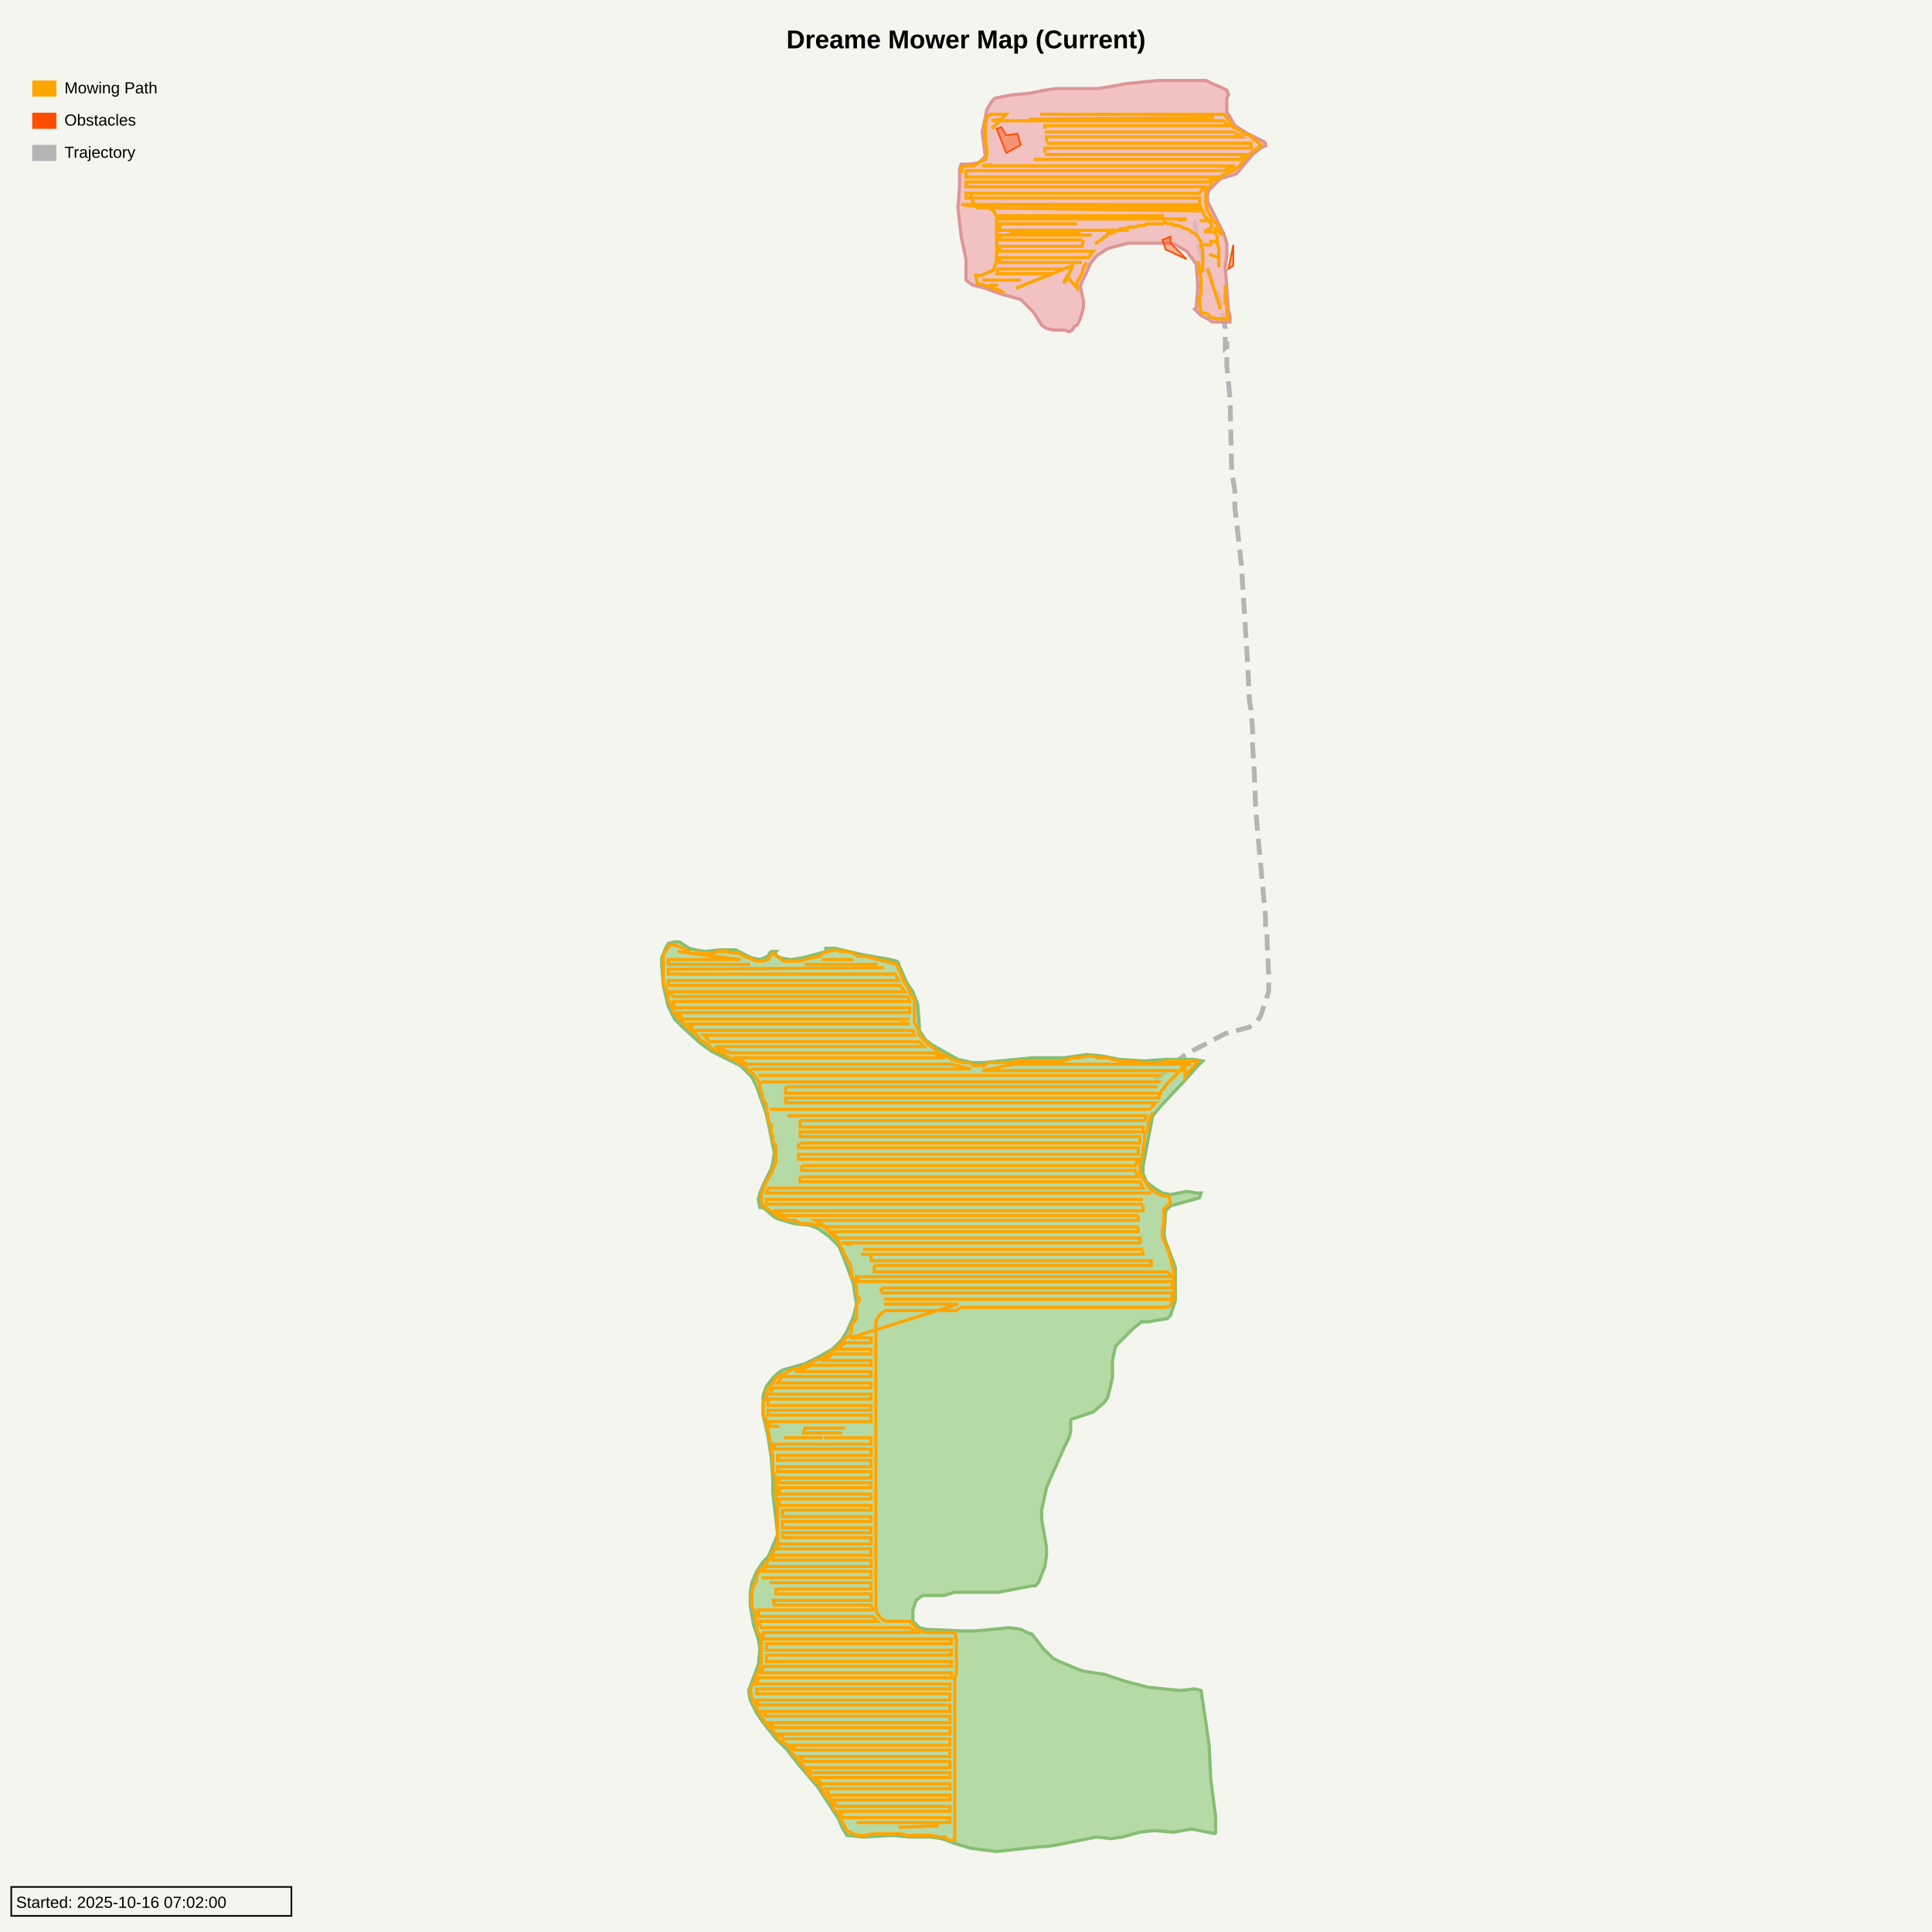
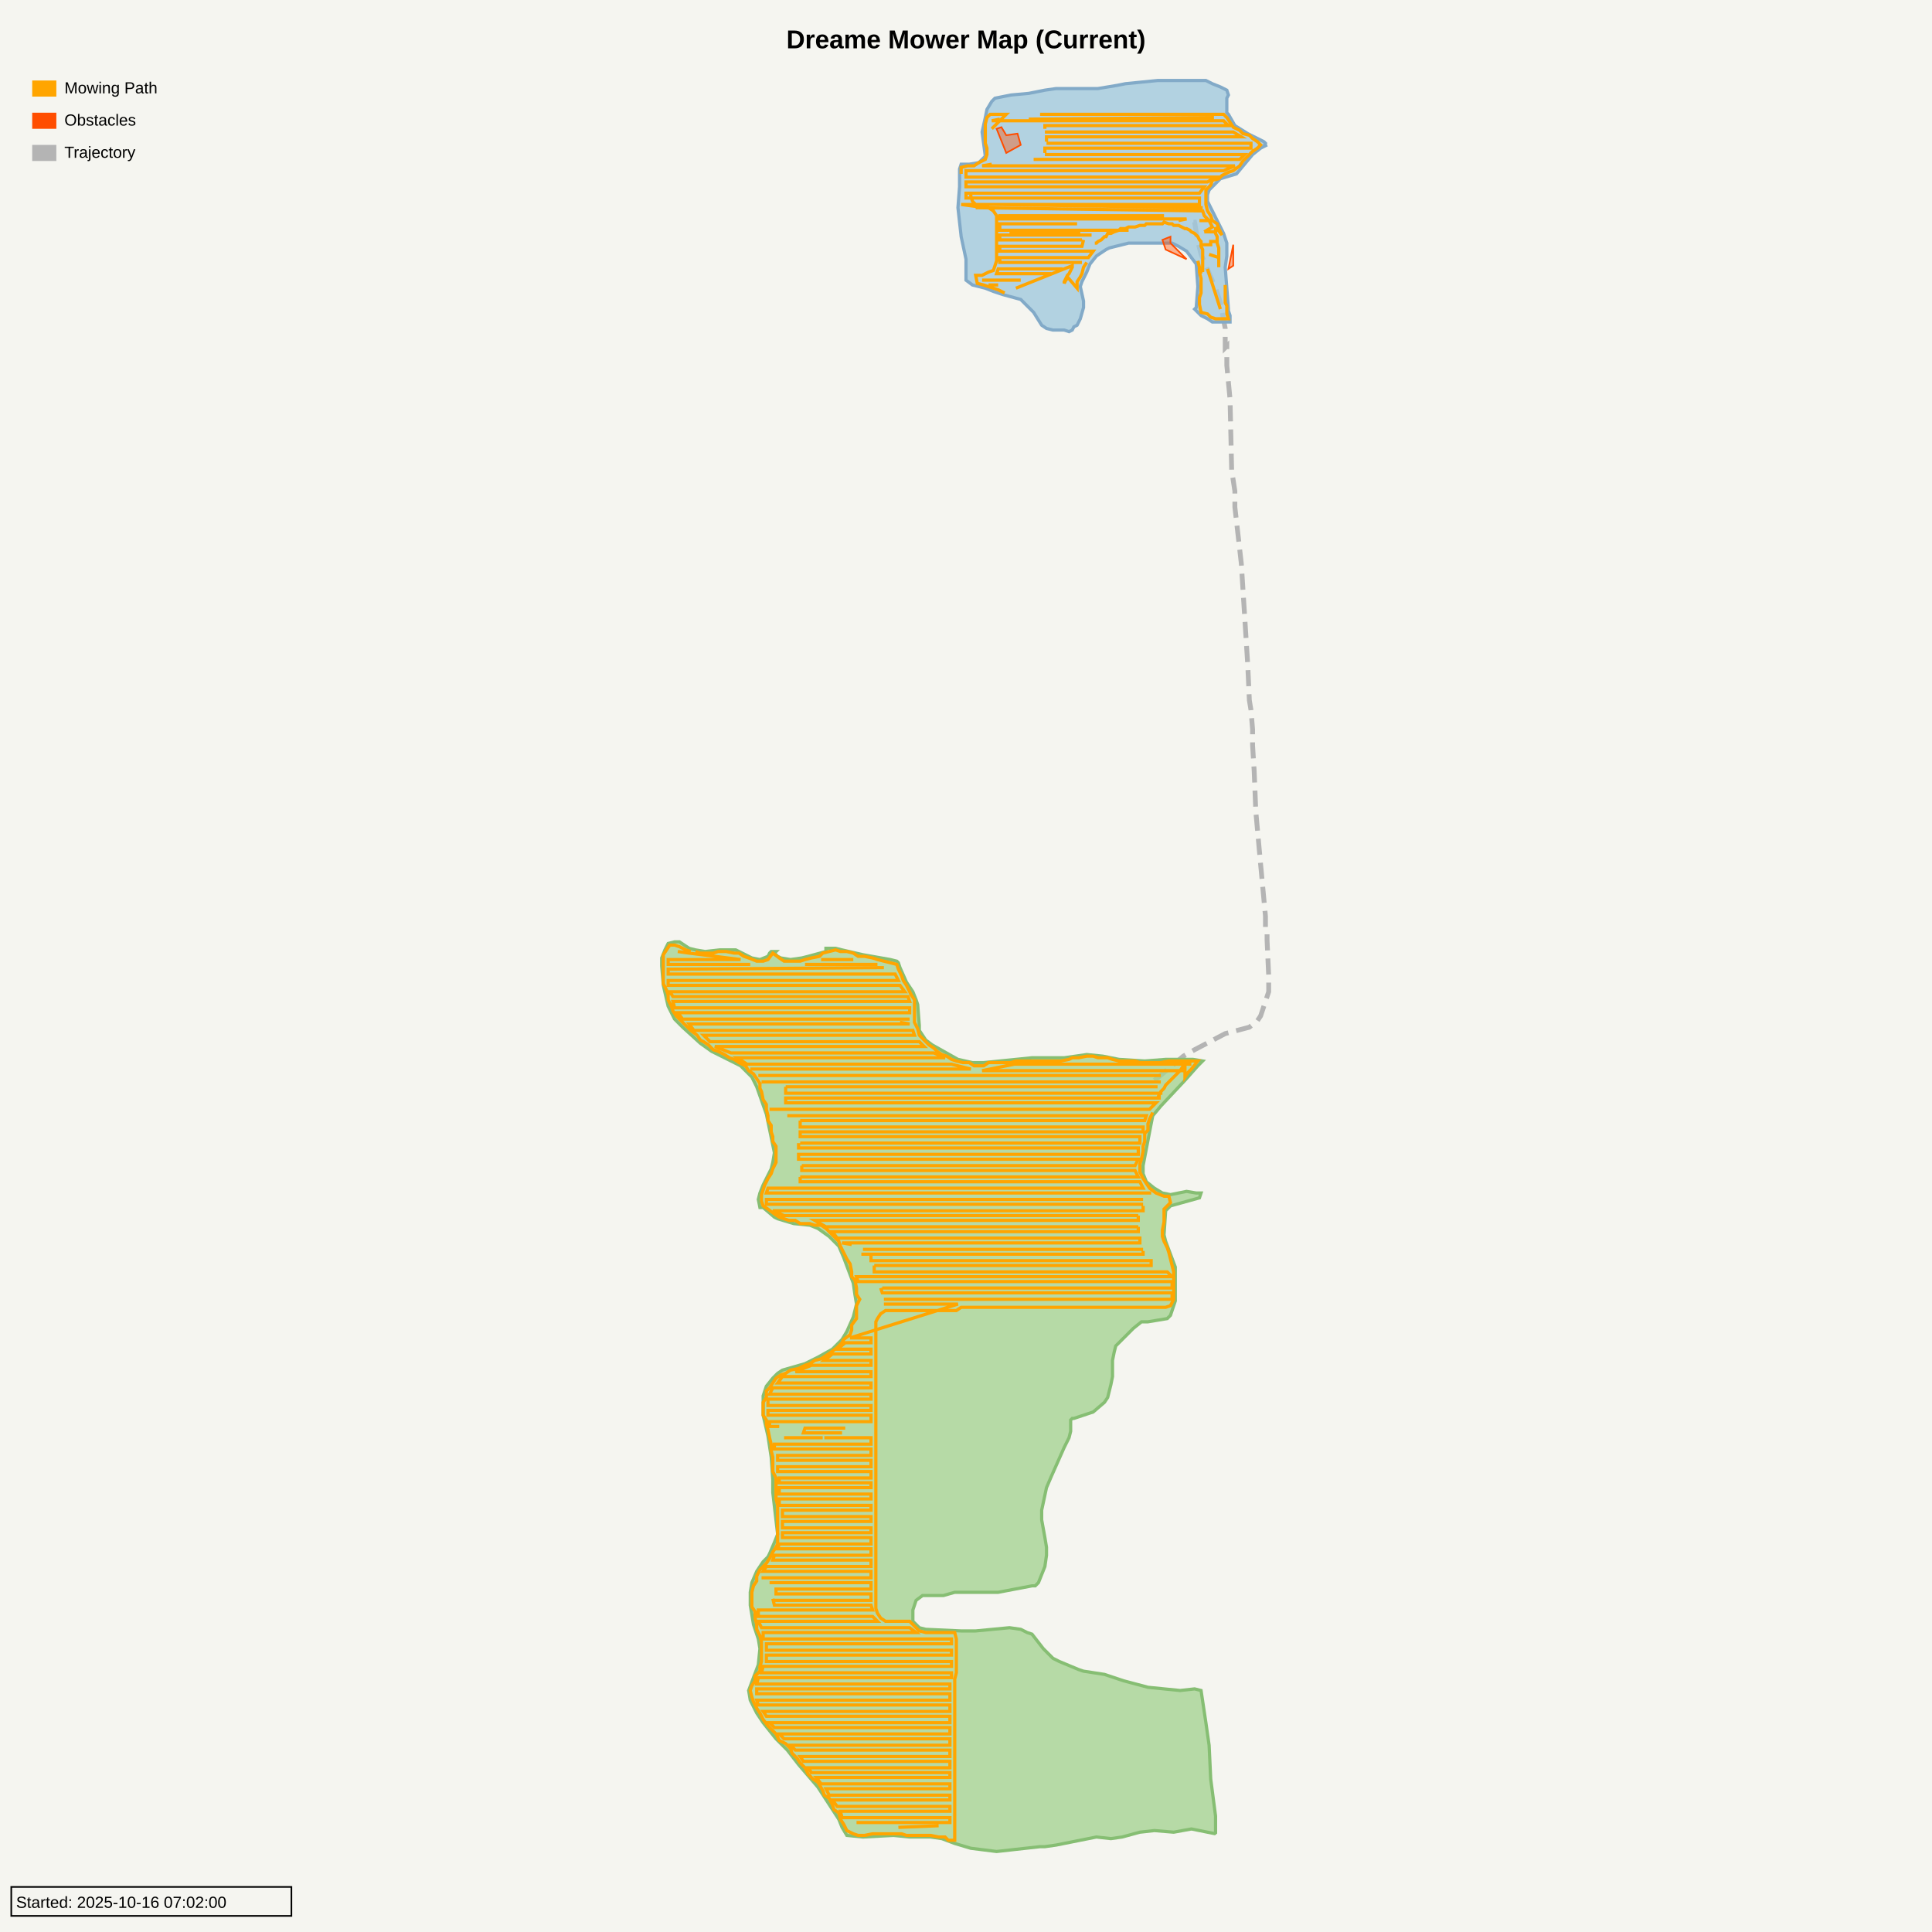
<svg xmlns="http://www.w3.org/2000/svg" width="1200" height="1200" viewBox="0 0 1200 1200">
  <rect width="100%" height="100%" fill="#f5f5f0" />
  <path d="M 717 671 L 722 667 L 735 656 L 742 652 L 761 642 L 776 638 L 781 634 L 783 631 L 788 616 L 788 611 L 788 606 L 787 584 L 787 579 L 786 578 L 786 569 L 783 537 L 780 504 L 779 479 L 778 463 L 778 453 L 777 441 L 776 435 L 775 413 L 771 350 L 767 315 L 767 305 L 765 292 L 764 248 L 762 227 L 762 225 L 762 215 L 761 216 L 761 204 L 758 188 L 755 179 L 752 172 L 746 158 L 744 150 L 742 138 L 741 138" stroke="#b4b4b4" stroke-width="3" stroke-dasharray="10,5" fill="none" />
  <polygon points="755,1139 740,1136 729,1138 717,1137 708,1138 697,1141 690,1142 681,1141 656,1146 649,1147 646,1147 619,1150 603,1148 593,1145 585,1142 578,1141 565,1141 555,1140 536,1141 526,1140 523,1135 521,1130 508,1110 496,1096 489,1087 482,1080 474,1070 470,1064 466,1056 465,1050 468,1042 471,1034 472,1024 471,1018 468,1009 466,997 466,989 467,983 470,976 474,970 477,967 478,965 481,958 483,953 480,927 480,919 479,905 477,892 474,879 474,874 474,867 476,861 480,856 483,853 486,851 500,847 508,843 517,838 523,832 526,827 530,818 532,810 531,804 530,797 524,781 521,774 515,768 508,763 503,761 493,760 483,757 481,756 474,750 472,750 471,745 472,741 474,736 479,726 480,722 481,716 476,692 470,675 467,669 465,667 462,664 460,662 442,653 435,648 424,638 419,633 415,625 412,612 411,600 411,595 413,590 415,586 419,585 422,585 428,589 432,590 438,591 447,590 457,590 459,591 467,595 472,596 477,594 478,592 479,591 482,591 481,592 483,594 485,595 491,596 498,595 502,594 513,591 513,589 515,589 519,589 523,590 536,593 553,596 557,597 558,598 559,601 563,610 567,616 569,621 570,624 571,637 571,640 573,643 575,646 579,649 595,658 604,660 611,660 641,657 661,657 675,655 685,656 695,658 711,659 724,658 741,658 747,659 744,662 736,671 721,687 716,693 715,698 710,724 710,729 712,734 717,738 722,741 727,742 737,740 743,741 746,741 745,744 727,749 725,751 724,752 723,767 724,771 730,787 730,791 730,798 730,808 727,817 725,819 713,821 709,821 704,825 699,830 693,836 692,840 691,845 691,855 690,860 688,868 686,871 679,877 673,879 667,881 666,881 665,882 665,889 664,893 661,899 653,917 650,924 647,938 647,944 649,955 650,961 650,966 649,973 645,983 643,985 641,985 620,989 600,989 593,989 586,991 573,991 569,994 568,997 567,1000 567,1004 567,1007 568,1008 571,1011 575,1012 597,1013 606,1013 627,1011 634,1012 638,1014 641,1015 648,1024 654,1030 658,1032 670,1037 673,1038 686,1040 698,1044 713,1048 733,1050 742,1049 746,1050 749,1070 751,1084 752,1105 755,1128 755,1139" fill="#a4d291c8" stroke="#86be73" />
-   <polygon points="787,90 785,91 786,89 785,88 775,83 767,78 763,71 762,70 762,61 763,59 762,56 758,54 753,52 749,50 719,50 699,52 694,53 682,55 656,55 649,56 639,58 628,59 618,61 616,63 613,68 612,73 610,82 612,97 610,99 608,101 602,102 597,102 596,105 596,116 595,129 597,147 600,161 600,174 604,177 612,179 617,181 623,183 634,186 636,188 638,190 641,193 642,194 647,202 650,204 654,205 661,205 664,206 666,205 667,203 669,202 671,198 673,191 673,187 671,178 672,175 675,169 677,164 681,159 687,155 689,154 701,151 705,151 719,151 728,151 732,153 737,156 743,164 744,178 743,191 742,192 743,193 746,196 750,198 753,200 764,200 764,196 763,193 763,192 761,166 762,159 762,154 762,151 760,145 752,129 750,125 750,121 751,118 755,114 758,111 768,108 778,96 783,92 787,90" fill="#f0b4b4c8" stroke="#dc9696" />
+   <polygon points="787,90 785,91 786,89 785,88 775,83 767,78 763,71 762,70 762,61 763,59 762,56 758,54 753,52 749,50 719,50 699,52 694,53 682,55 656,55 649,56 639,58 628,59 618,61 616,63 613,68 612,73 610,82 612,97 610,99 608,101 602,102 597,102 596,105 596,116 595,129 597,147 600,161 600,174 604,177 612,179 617,181 623,183 634,186 636,188 638,190 641,193 642,194 647,202 650,204 654,205 661,205 664,206 666,205 667,203 669,202 671,198 673,191 673,187 671,178 672,175 675,169 677,164 681,159 687,155 689,154 701,151 705,151 719,151 728,151 732,153 737,156 743,164 744,178 743,191 742,192 743,193 746,196 750,198 753,200 764,200 764,196 763,193 763,192 761,166 762,159 762,154 762,151 760,145 752,129 750,125 750,121 751,118 755,114 758,111 768,108 778,96 783,92 787,90" fill="#a0c8dcc8" stroke="#82aac8" />
  <path d="M 755 1139 L 740 1136 L 729 1138 L 717 1137 L 708 1138 L 697 1141 L 690 1142 L 681 1141 L 656 1146 L 649 1147 L 646 1147 L 619 1150 L 603 1148 L 593 1145 L 585 1142 L 578 1141 L 565 1141 L 555 1140 L 536 1141 L 526 1140 L 523 1135 L 521 1130 L 508 1110 L 496 1096 L 489 1087 L 482 1080 L 474 1070 L 470 1064 L 466 1056 L 465 1050 L 468 1042 L 471 1034 L 472 1024 L 471 1018 L 468 1009 L 466 997 L 466 989 L 467 983 L 470 976 L 474 970 L 477 967 L 478 965 L 481 958 L 483 953 L 480 927 L 480 919 L 479 905 L 477 892 L 474 879 L 474 874 L 474 867 L 476 861 L 480 856 L 483 853 L 486 851 L 500 847 L 508 843 L 517 838 L 523 832 L 526 827 L 530 818 L 532 810 L 531 804 L 530 797 L 524 781 L 521 774 L 515 768 L 508 763 L 503 761 L 493 760 L 483 757 L 481 756 L 474 750 L 472 750 L 471 745 L 472 741 L 474 736 L 479 726 L 480 722 L 481 716 L 476 692 L 470 675 L 467 669 L 465 667 L 462 664 L 460 662 L 442 653 L 435 648 L 424 638 L 419 633 L 415 625 L 412 612 L 411 600 L 411 595 L 413 590 L 415 586 L 419 585 L 422 585 L 428 589 L 432 590 L 438 591 L 447 590 L 457 590 L 459 591 L 467 595 L 472 596 L 477 594 L 478 592 L 479 591 L 482 591 L 481 592 L 483 594 L 485 595 L 491 596 L 498 595 L 502 594 L 513 591 L 513 589 L 515 589 L 519 589 L 523 590 L 536 593 L 553 596 L 557 597 L 558 598 L 559 601 L 563 610 L 567 616 L 569 621 L 570 624 L 571 637 L 571 640 L 573 643 L 575 646 L 579 649 L 595 658 L 604 660 L 611 660 L 641 657 L 661 657 L 675 655 L 685 656 L 695 658 L 711 659 L 724 658 L 741 658 L 747 659 L 744 662 L 736 671 L 721 687 L 716 693 L 715 698 L 710 724 L 710 729 L 712 734 L 717 738 L 722 741 L 727 742 L 737 740 L 743 741 L 746 741 L 745 744 L 727 749 L 725 751 L 724 752 L 723 767 L 724 771 L 730 787 L 730 791 L 730 798 L 730 808 L 727 817 L 725 819 L 713 821 L 709 821 L 704 825 L 699 830 L 693 836 L 692 840 L 691 845 L 691 855 L 690 860 L 688 868 L 686 871 L 679 877 L 673 879 L 667 881 L 666 881 L 665 882 L 665 889 L 664 893 L 661 899 L 653 917 L 650 924 L 647 938 L 647 944 L 649 955 L 650 961 L 650 966 L 649 973 L 645 983 L 643 985 L 641 985 L 620 989 L 600 989 L 593 989 L 586 991 L 573 991 L 569 994 L 568 997 L 567 1000 L 567 1004 L 567 1007 L 568 1008 L 571 1011 L 575 1012 L 597 1013 L 606 1013 L 627 1011 L 634 1012 L 638 1014 L 641 1015 L 648 1024 L 654 1030 L 658 1032 L 670 1037 L 673 1038 L 686 1040 L 698 1044 L 713 1048 L 733 1050 L 742 1049 L 746 1050 L 749 1070 L 751 1084 L 752 1105 L 755 1128 L 755 1139" stroke="#86be73" stroke-width="2" fill="none" />
-   <path d="M 787 90 L 785 91 L 786 89 L 785 88 L 775 83 L 767 78 L 763 71 L 762 70 L 762 61 L 763 59 L 762 56 L 758 54 L 753 52 L 749 50 L 719 50 L 699 52 L 694 53 L 682 55 L 656 55 L 649 56 L 639 58 L 628 59 L 618 61 L 616 63 L 613 68 L 612 73 L 610 82 L 612 97 L 610 99 L 608 101 L 602 102 L 597 102 L 596 105 L 596 116 L 595 129 L 597 147 L 600 161 L 600 174 L 604 177 L 612 179 L 617 181 L 623 183 L 634 186 L 636 188 L 638 190 L 641 193 L 642 194 L 647 202 L 650 204 L 654 205 L 661 205 L 664 206 L 666 205 L 667 203 L 669 202 L 671 198 L 673 191 L 673 187 L 671 178 L 672 175 L 675 169 L 677 164 L 681 159 L 687 155 L 689 154 L 701 151 L 705 151 L 719 151 L 728 151 L 732 153 L 737 156 L 743 164 L 744 178 L 743 191 L 742 192 L 743 193 L 746 196 L 750 198 L 753 200 L 764 200 L 764 196 L 763 193 L 763 192 L 761 166 L 762 159 L 762 154 L 762 151 L 760 145 L 752 129 L 750 125 L 750 121 L 751 118 L 755 114 L 758 111 L 768 108 L 778 96 L 783 92 L 787 90" stroke="#dc9696" stroke-width="2" fill="none" />
+   <path d="M 787 90 L 785 91 L 786 89 L 785 88 L 775 83 L 767 78 L 763 71 L 762 70 L 762 61 L 763 59 L 762 56 L 758 54 L 753 52 L 749 50 L 719 50 L 699 52 L 694 53 L 682 55 L 656 55 L 649 56 L 639 58 L 628 59 L 618 61 L 616 63 L 613 68 L 612 73 L 610 82 L 612 97 L 610 99 L 608 101 L 602 102 L 597 102 L 596 105 L 596 116 L 595 129 L 597 147 L 600 161 L 600 174 L 604 177 L 612 179 L 617 181 L 623 183 L 634 186 L 636 188 L 638 190 L 641 193 L 642 194 L 647 202 L 650 204 L 654 205 L 661 205 L 664 206 L 666 205 L 667 203 L 669 202 L 671 198 L 673 191 L 673 187 L 671 178 L 672 175 L 675 169 L 677 164 L 681 159 L 687 155 L 689 154 L 701 151 L 705 151 L 719 151 L 728 151 L 732 153 L 737 156 L 743 164 L 744 178 L 743 191 L 742 192 L 743 193 L 746 196 L 750 198 L 753 200 L 764 200 L 764 196 L 763 193 L 763 192 L 761 166 L 762 159 L 762 154 L 762 151 L 760 145 L 752 129 L 750 125 L 750 121 L 751 118 L 755 114 L 758 111 L 768 108 L 778 96 L 783 92 L 787 90" stroke="#82aac8" stroke-width="2" fill="none" />
  <path d="M 740 661 L 630 661 L 610 665 L 737 665 L 731 665 M 721 668 L 471 668 L 477 668 M 473 672 L 721 672 M 719 675 L 488 675 M 488 675 L 488 679 L 722 679 L 717 679 M 721 682 L 488 682 M 488 681 L 488 685 L 718 685 L 714 689 L 478 689 L 484 689 M 489 693 L 712 693 L 711 696 L 497 696 M 497 696 L 497 700 L 710 700 L 710 703 L 496 703 M 497 702 L 497 706 L 708 706 L 708 710 L 497 710 M 496 710 L 496 713 L 707 713 L 707 717 L 497 717 M 496 716 L 496 720 L 707 720 L 705 724 L 498 724 M 498 724 L 498 727 L 705 727 L 707 731 L 497 731 M 497 731 L 497 734 L 708 734 L 710 738 L 477 738 L 476 741 L 715 741 L 710 741 M 710 745 L 476 745 L 476 748 L 710 748 M 710 749 L 710 752 L 480 752 L 487 755 L 707 755 M 707 755 L 707 758 L 506 758 L 513 762 L 707 762 M 707 762 L 707 765 L 517 765 L 520 769 L 709 769 M 708 769 L 708 772 L 523 772 L 529 773 M 536 776 L 710 776 M 710 777 L 710 779 L 535 779 M 541 779 L 541 783 L 716 783 M 715 782 L 715 786 L 543 786 M 543 786 L 543 790 L 725 790 L 728 793 L 532 793 L 533 796 L 728 796 L 728 800 L 548 800 M 547 800 L 548 803 L 728 803 L 728 807 L 549 807 M 549 806 M 549 810 L 595 810 L 528 831 L 541 831 L 541 834 L 525 834 L 520 838 L 541 838 L 541 841 L 517 841 L 512 845 L 541 845 L 541 848 L 504 848 L 494 852 L 541 852 L 541 855 L 486 855 L 483 859 L 541 859 L 541 862 L 480 862 L 478 866 L 541 866 L 541 869 L 477 869 L 477 873 L 541 873 L 541 876 L 477 876 L 477 879 L 541 879 L 541 883 L 478 883 L 478 886 L 484 886 M 512 893 L 541 893 L 541 897 L 481 897 L 481 900 L 541 900 L 541 904 L 483 904 L 483 907 L 541 907 L 541 911 L 483 911 L 483 914 L 541 914 L 541 918 L 484 918 L 484 921 L 541 921 L 541 924 L 484 924 L 484 928 L 541 928 L 541 931 L 484 931 L 484 935 L 541 935 L 541 938 L 486 938 L 486 942 L 541 942 L 541 945 L 486 945 L 486 949 L 541 949 L 541 952 L 486 952 L 486 955 L 541 955 L 541 959 L 484 959 L 483 962 L 541 962 L 541 966 L 481 966 L 480 969 L 541 969 L 541 973 L 476 973 L 474 976 L 541 976 L 541 980 L 473 980 L 478 980 M 478 983 L 541 983 L 541 987 L 482 987 M 482 986 L 482 990 L 541 990 L 541 994 L 481 994 M 480 993 L 481 997 L 541 997 L 542 1000 L 471 1000 L 471 1004 L 542 1004 L 545 1007 L 471 1007 L 473 1011 L 565 1011 L 569 1014 L 474 1014 L 474 1018 L 591 1018 L 591 1021 L 476 1021 L 476 1025 L 591 1025 L 591 1028 L 476 1028 L 476 1032 L 591 1032 L 591 1035 L 474 1035 L 473 1039 L 591 1039 L 591 1042 L 471 1042 L 470 1046 L 590 1046 L 590 1049 L 470 1049 L 470 1052 L 590 1052 L 590 1056 L 470 1056 L 471 1059 L 590 1059 L 590 1063 L 474 1063 L 476 1066 L 590 1066 L 590 1070 L 478 1070 L 481 1073 L 590 1073 L 590 1077 L 484 1077 L 487 1080 L 590 1080 L 590 1084 L 491 1084 L 494 1087 L 590 1087 L 590 1091 L 497 1091 L 499 1094 L 590 1094 L 590 1098 L 502 1098 L 504 1101 L 590 1101 L 590 1104 L 507 1104 L 510 1108 L 590 1108 L 590 1111 L 513 1111 L 515 1115 L 590 1115 L 590 1118 L 517 1118 L 520 1122 L 590 1122 L 590 1125 L 522 1125 L 523 1129 L 590 1129 L 590 1132 L 532 1132 M 558 1135 L 583 1134 M 523 890 L 499 890 L 500 887 L 525 887 M 511 893 L 487 893 M 466 664 L 603 664 L 591 661 L 464 661 L 458 657 L 587 657 L 580 654 L 454 654 L 444 650 L 574 650 L 571 647 L 441 647 L 437 643 L 568 643 L 567 640 L 431 640 L 428 636 L 565 636 L 559 635 M 565 633 L 424 633 L 421 629 L 565 629 L 565 626 L 419 626 L 418 622 L 565 622 L 564 619 L 418 619 L 416 616 L 562 616 L 559 612 L 415 612 L 415 609 L 558 609 L 556 605 L 415 605 L 415 602 L 549 601 M 545 599 L 500 599 L 507 599 M 510 596 L 530 596 L 524 596 M 526 594 M 466 599 L 415 599 L 415 596 L 460 596 L 428 592 L 421 591 M 432 591 L 435 592 L 439 592 L 443 592 L 446 591 L 451 591 L 456 592 L 459 592 L 462 594 L 465 595 L 470 597 L 474 597 L 477 596 L 480 592 L 484 595 L 487 597 L 491 597 L 497 597 L 500 596 L 504 595 L 509 594 L 511 592 L 515 591 L 519 590 L 522 591 L 526 591 L 530 592 L 533 594 L 537 594 L 542 595 L 545 596 L 549 597 L 553 598 L 557 599 L 558 602 L 560 606 L 561 609 L 563 612 L 565 616 L 566 618 L 568 621 L 568 627 L 568 631 L 568 635 L 570 639 L 571 643 L 574 646 L 577 649 L 580 651 L 582 653 L 585 655 L 588 656 L 591 658 L 594 659 L 598 660 L 602 660 L 605 662 L 611 662 L 614 660 L 618 660 L 624 660 L 628 660 L 631 659 L 637 659 L 641 659 L 645 659 L 650 659 L 655 659 L 659 659 L 664 658 L 666 657 L 670 657 L 675 656 L 679 656 L 682 657 L 688 657 L 691 658 L 695 659 L 701 659 L 705 659 L 708 660 L 714 660 L 718 660 L 721 660 L 726 659 L 730 659 L 734 659 L 740 659 L 744 659 L 740 664 L 738 666 L 736 669 L 736 661 M 736 660 L 735 662 L 733 665 L 732 666 L 731 667 L 728 670 L 727 671 L 726 672 L 725 673 L 724 674 L 723 676 L 722 677 L 721 678 L 720 680 L 721 680 M 716 691 L 714 695 L 713 698 L 713 702 L 711 704 L 711 709 L 710 712 L 710 715 L 709 720 L 708 723 L 708 728 L 710 732 L 712 735 L 714 738 L 718 741 L 723 743 L 726 743 L 727 747 L 723 751 L 723 755 L 723 759 L 722 764 L 722 768 L 723 771 L 725 775 L 726 778 L 727 782 L 728 786 L 729 790 L 729 794 L 729 799 L 729 803 L 729 807 L 727 811 L 724 812 L 720 812 L 714 812 L 710 812 L 705 812 L 700 812 L 695 812 L 691 812 L 685 812 L 681 812 L 677 812 L 671 812 L 667 812 L 662 812 L 657 812 L 652 812 L 648 812 L 644 812 L 640 812 L 635 812 L 630 812 L 625 812 L 621 812 L 615 812 L 611 812 L 607 812 L 601 812 L 597 812 L 594 814 L 588 814 L 584 814 L 579 814 L 574 814 L 569 814 L 565 814 L 559 814 L 555 814 L 550 814 L 547 816 L 545 819 L 544 821 L 544 827 L 544 832 L 544 836 L 544 842 L 544 846 L 544 850 L 544 856 L 544 860 L 544 865 L 544 871 L 544 875 L 544 879 L 544 885 L 544 889 L 544 894 L 544 899 L 544 904 L 544 908 L 544 914 L 544 918 L 544 923 L 544 928 L 544 933 L 544 937 L 544 943 L 544 947 L 544 951 L 544 956 L 544 960 L 544 964 L 544 970 L 544 974 L 544 979 L 544 985 L 544 989 L 544 993 L 544 999 L 545 1002 L 547 1005 L 550 1007 L 555 1007 L 559 1007 L 565 1007 L 568 1010 L 571 1013 L 575 1014 L 579 1014 L 583 1014 L 589 1014 L 593 1014 L 594 1018 L 594 1022 L 594 1026 L 594 1030 L 594 1035 L 594 1039 L 593 1043 L 593 1048 L 593 1052 L 593 1057 L 593 1063 L 593 1067 L 593 1071 L 593 1077 L 593 1081 L 593 1086 L 593 1091 L 593 1096 L 593 1100 L 593 1106 L 593 1110 L 593 1115 L 593 1120 L 593 1125 L 593 1129 L 593 1135 L 593 1139 L 593 1143 L 589 1143 L 587 1141 L 583 1141 L 578 1140 L 574 1140 L 569 1140 L 563 1140 L 560 1139 L 556 1139 L 550 1139 L 546 1139 L 542 1139 L 537 1140 L 533 1140 L 530 1139 L 526 1137 L 524 1133 L 522 1130 L 521 1126 L 518 1124 L 517 1121 L 515 1117 L 512 1115 L 511 1112 L 508 1107 L 505 1105 L 502 1102 L 500 1098 L 497 1095 L 495 1092 L 492 1089 L 491 1086 L 488 1083 L 484 1081 L 482 1077 L 479 1074 L 477 1072 L 474 1068 L 472 1064 L 470 1061 L 468 1057 L 467 1054 L 466 1050 L 467 1047 L 469 1044 L 469 1041 L 472 1038 L 472 1035 L 473 1032 L 473 1028 L 473 1024 L 473 1020 L 472 1016 L 470 1012 L 470 1009 L 469 1005 L 469 1001 L 467 998 L 467 994 L 467 989 L 468 985 L 470 982 L 470 979 L 472 975 L 474 973 L 476 971 L 478 968 L 480 964 L 482 961 L 483 959 L 483 953 L 483 949 L 483 944 L 483 938 L 483 935 L 482 931 L 482 926 L 482 922 L 482 918 L 480 914 L 480 910 L 480 905 L 479 901 L 479 897 L 478 893 L 477 888 L 476 885 L 476 882 L 474 879 L 474 875 L 474 871 L 476 868 L 476 864 L 478 862 L 480 859 L 482 856 L 485 854 L 488 853 L 491 851 L 496 850 L 500 848 L 503 847 L 506 845 L 510 844 L 513 842 L 516 840 L 520 837 L 523 834 L 524 832 L 528 829 L 529 826 L 529 823 L 532 819 L 532 816 L 532 811 L 534 807 L 532 804 L 532 800 L 531 795 L 529 793 L 529 790 L 528 785 L 526 782 L 525 780 L 523 776 L 522 774 L 521 771 L 518 768 L 515 765 L 513 763 L 510 761 L 506 761 L 503 760 L 497 760 L 494 758 L 490 758 L 487 757 L 484 756 L 481 754 L 477 751 L 474 749 L 473 746 L 473 742 L 474 739 L 475 736 L 477 732 L 479 729 L 480 726 L 482 722 L 482 716 L 482 712 L 480 709 L 480 706 L 479 703 L 479 699 L 477 696 L 477 693 L 476 689 L 476 686 L 474 683 L 473 678 L 472 676 L 472 673 L 470 670 L 468 667 L 465 665 L 463 662 L 459 660 L 456 658 L 453 657 L 450 655 L 446 653 L 443 652 L 440 649 L 437 647 L 435 646 L 433 643 L 429 640 L 426 637 L 423 634 L 420 631 L 418 628 L 417 625 L 415 621 L 415 618 L 414 615 L 412 611 L 412 607 L 412 603 L 412 597 L 412 593 L 414 590 L 416 587 L 419 587 L 422 588 L 426 590 L 429 591" stroke="#ffa500" stroke-width="2" fill="none" />
  <path d="M 758 192 L 750 167 M 757 160 L 751 158 M 751 152 L 751 151 M 757 150 L 751 150 M 751 150 M 753 152 L 747 152 M 754 144 L 748 144 M 748 144 L 753 141 L 751 137 L 745 137 M 751 137 L 748 134 L 747 131 L 606 129 M 600 127 L 745 127 L 745 123 L 600 123 L 600 120 L 745 120 L 748 116 L 600 116 L 600 113 L 750 113 L 755 110 L 600 110 L 600 106 L 760 106 L 767 103 L 610 103 L 616 102 M 642 99 L 770 99 L 773 96 L 649 96 M 649 95 L 649 92 L 777 92 L 777 89 L 650 89 M 650 88 L 650 85 L 771 85 L 766 82 L 649 82 M 649 80 L 649 78 L 763 78 L 760 75 L 616 75 L 621 74 M 639 74 L 754 73 M 747 129 L 618 127 M 620 136 L 737 136 L 732 137 M 669 139 L 621 139 L 621 143 L 701 143 M 671 144 L 627 144 M 620 134 L 723 134 M 678 146 L 621 146 L 621 149 L 672 149 M 673 149 L 672 153 L 621 153 L 621 156 L 679 156 L 676 160 L 621 160 L 621 163 L 672 163 L 666 163 M 660 167 L 620 167 L 619 170 L 653 170 M 654 170 M 634 174 L 610 174 L 616 174 M 614 177 L 620 177 M 658 191 M 657 191 M 624 182 L 620 180 L 617 179 L 614 178 L 611 177 L 607 176 L 606 171 L 610 171 L 614 169 L 617 168 L 619 162 L 619 157 L 619 151 L 619 147 L 619 143 L 619 138 L 619 134 L 617 131 L 614 129 L 612 127 L 609 127 L 605 127 L 601 127 L 597 127 L 612 129 M 612 129 L 610 129 L 608 128 L 609 129 L 611 129 L 610 129 L 607 128 L 606 127 L 605 126 L 604 125 L 603 122 L 603 120 M 597 108 L 597 104 L 601 103 L 605 103 L 608 101 L 612 99 L 613 96 L 613 92 L 612 89 L 612 86 L 612 80 L 612 77 L 613 73 L 615 71 L 618 71 L 625 71 L 616 80 M 646 71 L 650 71 L 653 71 L 657 71 L 663 71 L 667 71 L 672 71 L 675 71 L 679 71 L 682 71 L 686 71 L 689 71 L 692 71 L 695 71 L 699 71 L 702 71 L 705 71 L 709 71 L 714 71 L 718 71 L 721 71 L 725 71 L 728 71 L 732 71 L 736 71 L 741 71 L 745 71 L 748 71 L 751 71 L 755 71 L 760 71 L 762 73 L 764 76 L 766 79 L 770 81 L 772 83 L 776 84 L 778 86 L 781 88 L 783 90 L 781 92 L 778 94 L 775 97 L 772 100 L 770 103 L 766 106 L 763 107 L 759 109 L 757 111 L 753 112 L 752 115 L 749 118 L 749 123 L 749 127 L 750 131 L 752 134 L 753 137 L 756 139 L 757 142 L 759 146 L 755 141 M 755 141 L 755 144 L 755 145 L 756 147 L 756 149 L 756 151 L 757 154 L 757 156 L 757 160 L 757 162 L 757 164 L 757 166 M 761 177 L 761 183 L 761 188 L 762 190 L 762 195 L 763 198 L 759 198 L 755 198 L 752 197 L 750 195 L 746 194 L 745 189 L 745 185 L 746 182 L 746 177 L 746 173 L 745 169 L 745 166 L 744 162 L 746 170 M 747 169 L 747 167 L 747 165 L 747 161 L 747 159 L 747 156 L 747 155 L 746 153 L 746 151 L 746 150 L 745 149 L 744 147 L 742 145 L 740 144 L 739 143 L 737 142 L 736 142 L 734 141 L 732 140 L 729 140 L 728 139 L 726 139 L 723 138 L 722 139 L 719 139 L 716 139 L 714 139 L 712 139 L 711 140 L 709 140 L 708 140 L 705 141 L 701 141 L 699 142 L 696 142 L 695 143 L 692 144 L 690 145 L 688 145 L 687 147 L 686 147 L 684 149 L 682 150 L 681 151 L 680 151 M 675 163 L 673 166 L 672 170 L 671 172 L 669 175 L 669 179 L 663 172 M 663 173 L 662 174 L 661 176 L 661 175 L 662 173 L 663 171 L 664 170 L 665 168 L 666 166 L 666 165 L 631 179" stroke="#ffa500" stroke-width="2" fill="none" />
  <polygon points="634,90 625,95 619,80 622,79 625,84 632,83" fill="#ff4d0065" stroke="#ff4d00" />
  <polygon points="737,161 724,155 722,149 727,147 727,151" fill="#ff4d0065" stroke="#ff4d00" />
  <polygon points="763,167 766,152 766,165" fill="#ff4d0065" stroke="#ff4d00" />
  <text x="600" y="30" font-family="Arial, sans-serif" font-size="16" font-weight="bold" fill="#000000" text-anchor="middle">Dreame Mower Map (Current)</text>
  <rect x="20" y="50" width="15" height="10" fill="#ffa500" />
  <text x="40" y="58" font-family="Arial, sans-serif" font-size="10" fill="#000000">Mowing Path</text>
  <rect x="20" y="70" width="15" height="10" fill="#ff4d00" />
  <text x="40" y="78" font-family="Arial, sans-serif" font-size="10" fill="#000000">Obstacles</text>
  <rect x="20" y="90" width="15" height="10" fill="#b4b4b4" />
  <text x="40" y="98" font-family="Arial, sans-serif" font-size="10" fill="#000000">Trajectory</text>
  <g>
    <rect x="7" y="1172" width="174.0" height="18" fill="#f5f5f0" stroke="#000000" />
    <text x="10" y="1185" font-family="Arial, sans-serif" font-size="10" fill="#000000">Started: 2025-10-16 07:02:00</text>
  </g>
</svg>
